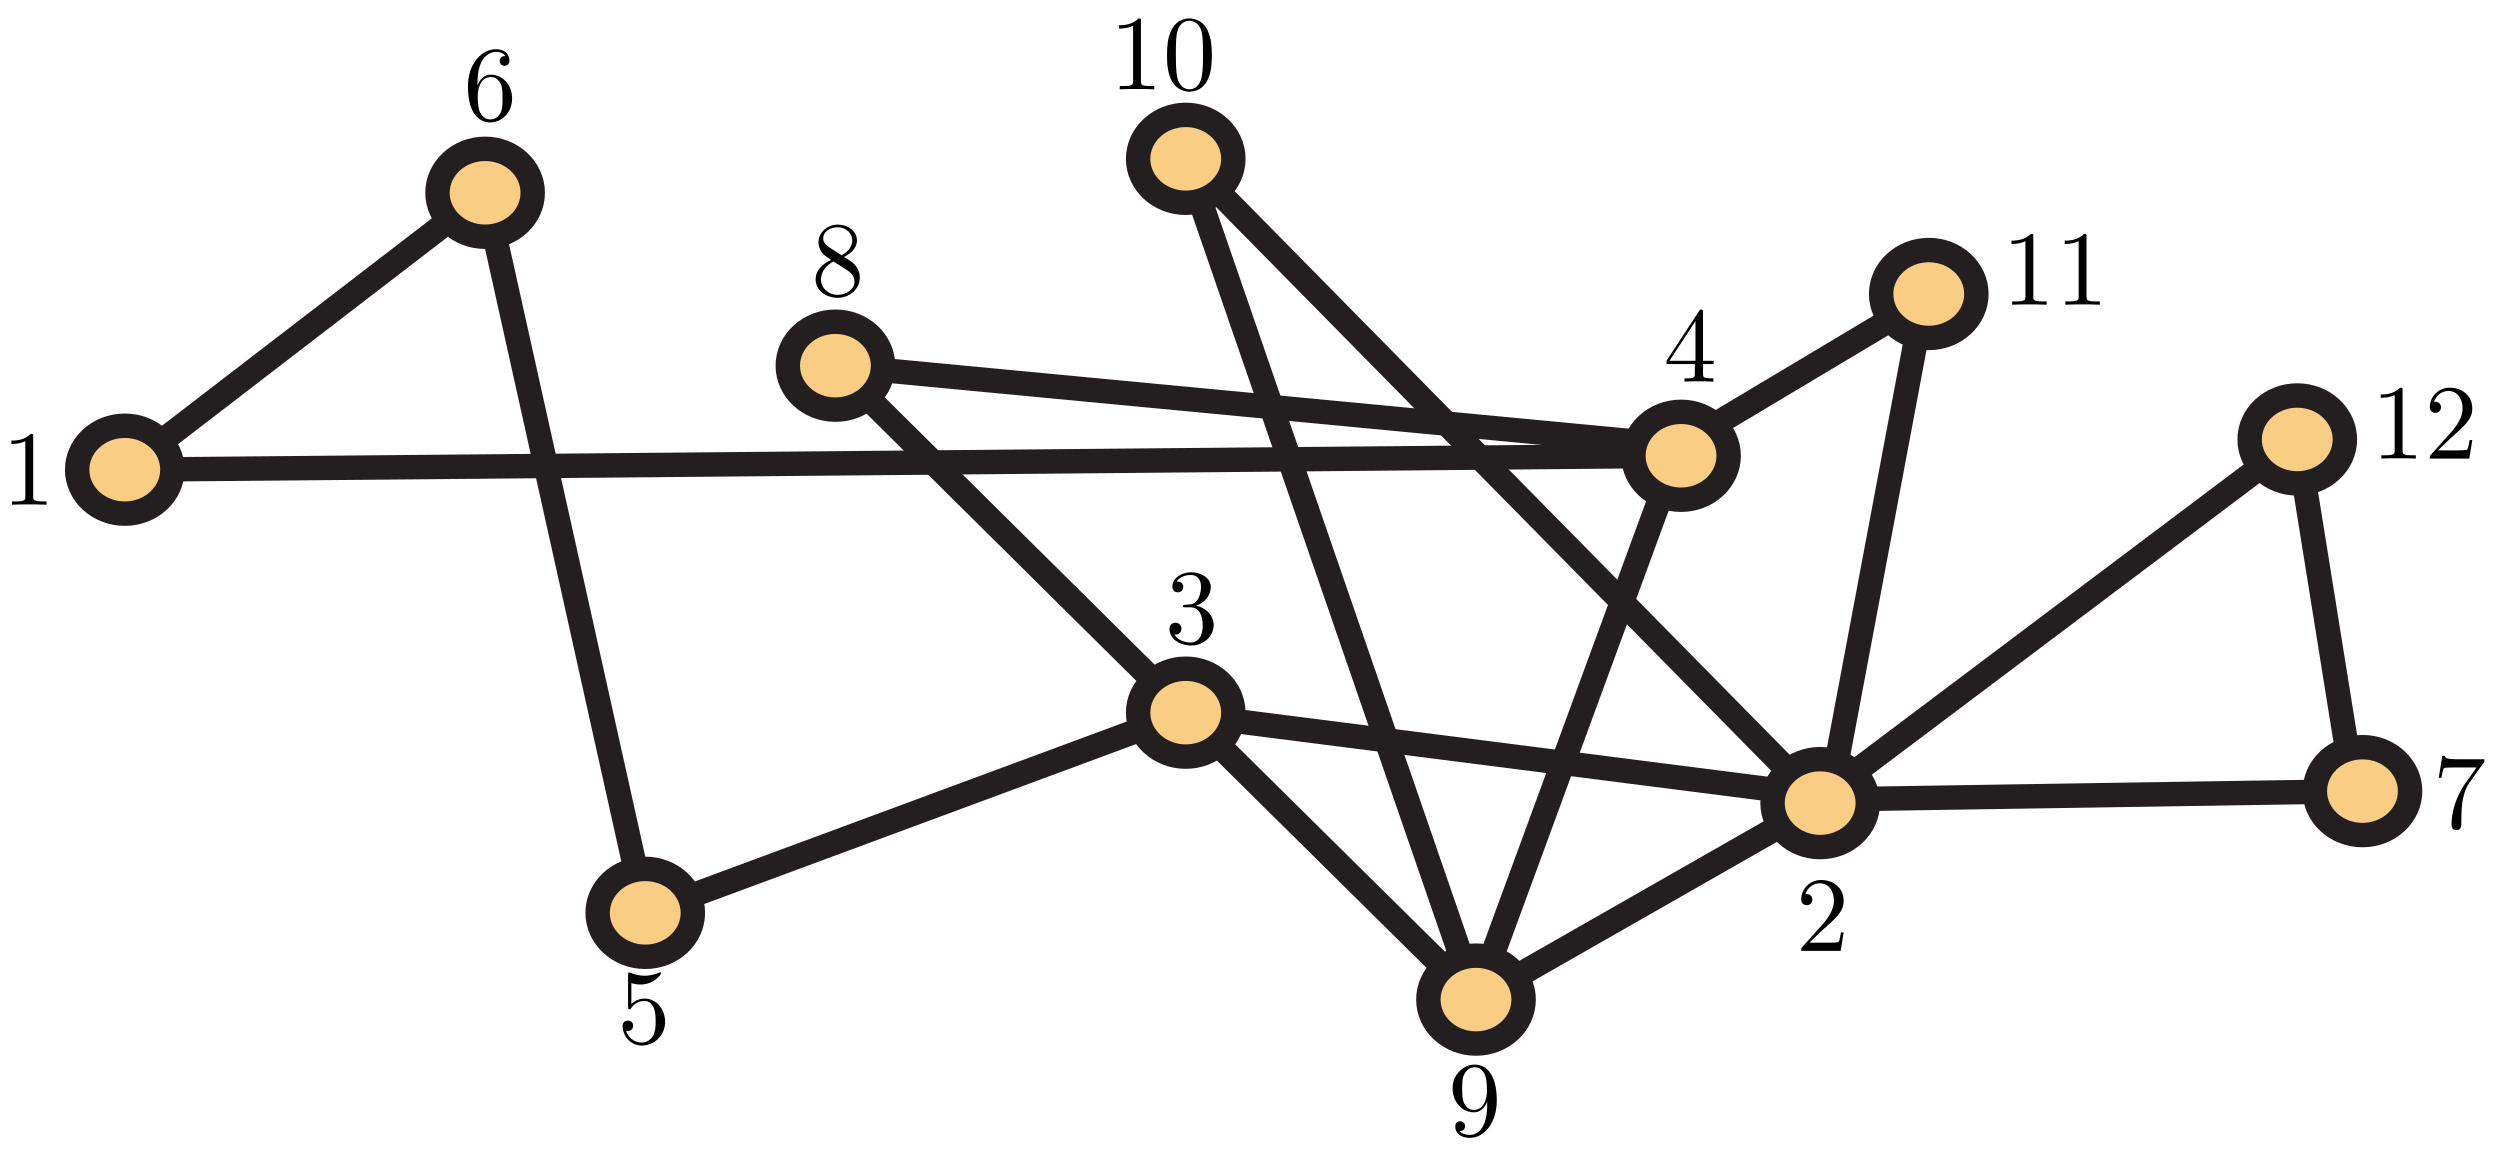
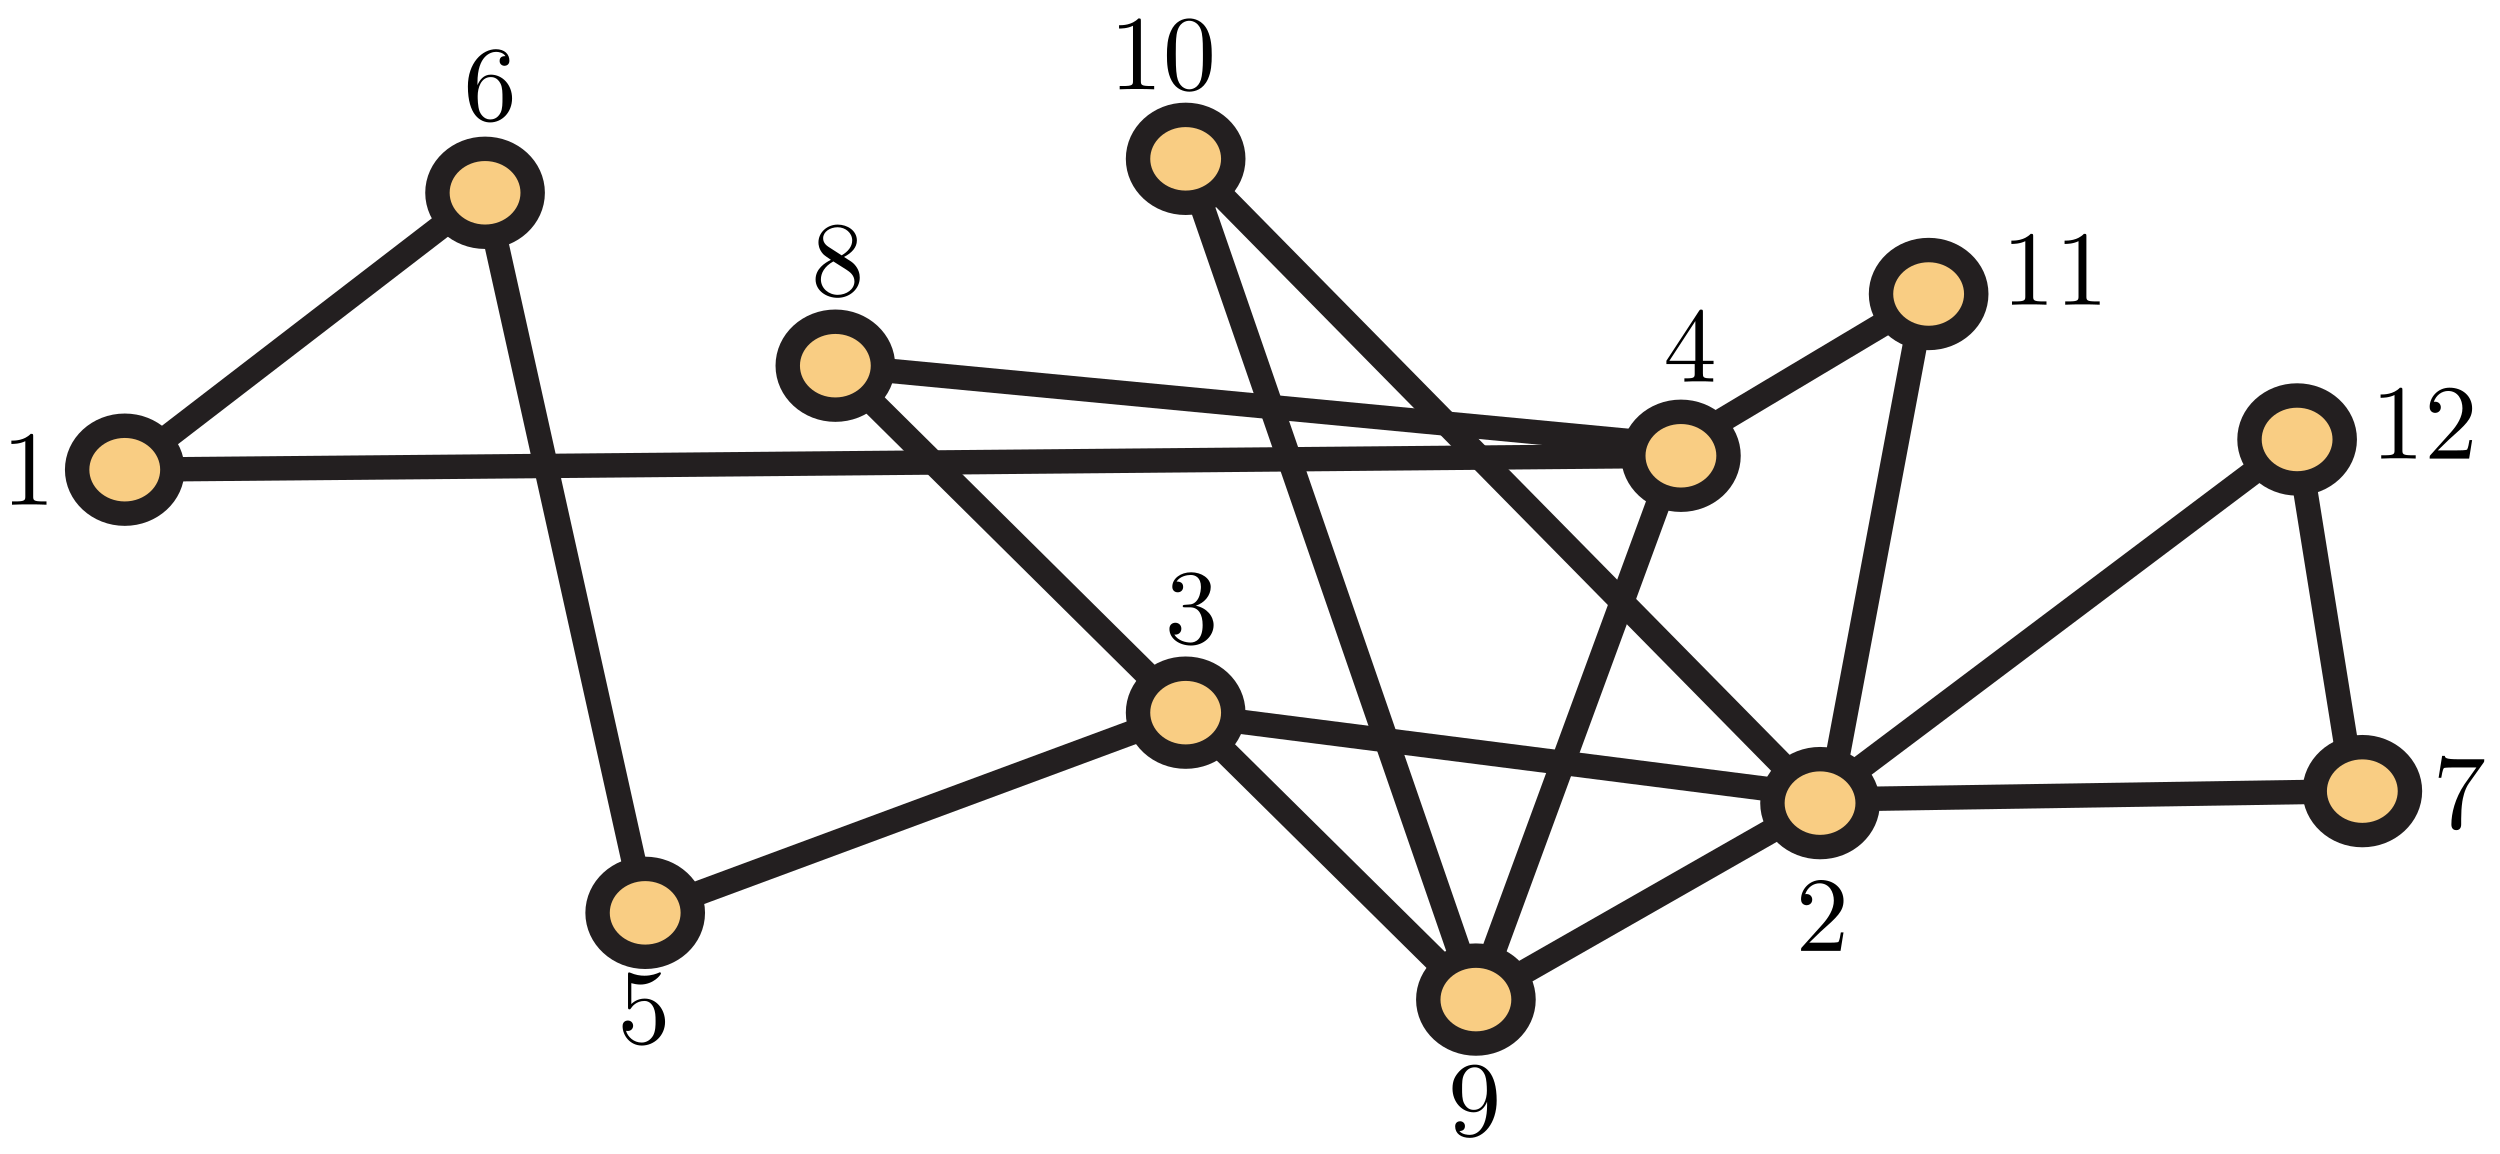
- <svg xmlns="http://www.w3.org/2000/svg" xmlns:xlink="http://www.w3.org/1999/xlink" version="1.1" width="234pt" height="108pt" viewBox="0 0 234 108">
+ <svg xmlns="http://www.w3.org/2000/svg" xmlns:xlink="http://www.w3.org/1999/xlink" version="1.1" width="234" height="108" viewBox="0 0 234 108">
  <defs>
    <clipPath id="clip_1">
-       <path transform="matrix(.5714743,0,0,-.5714686,-17.10336,103.404)" d="M0 0H504V180H0Z" />
+       <path transform="matrix(.57144,0,0,-.5714686,-17.10334,103.404)" d="M0 0H504V180H0Z" />
    </clipPath>
    <clipPath id="clip_2">
-       <path transform="matrix(.5714743,0,0,-.5714686,-17.10336,103.404)" d="M0 180H504V0H0Z" />
+       <path transform="matrix(.57144,0,0,-.5714686,-17.10334,103.404)" d="M0 180H504V0H0Z" />
    </clipPath>
    <path id="font_3_2" d="M.294 .64C.294 .664 .294 .666 .271 .666 .209 .602 .121 .602 .089 .602V.571C.109 .571 .168 .571 .22 .597V.079C.22 .043 .217 .031 .127 .031H.095V0C.13 .003 .217 .003 .257 .003 .297 .003 .384 .003 .419 0V.031H.387C.297 .031 .294 .042 .294 .079V.64Z" />
    <path id="font_3_3" d="M.127 .077 .233 .18C.389 .318 .449 .372 .449 .472 .449 .586 .359 .666 .237 .666 .124 .666 .05 .574 .05 .485 .05 .429 .1 .429 .103 .429 .12 .429 .155 .441 .155 .482 .155 .508 .137 .534 .102 .534 .094 .534 .092 .534 .089 .533 .112 .598 .166 .635 .224 .635 .315 .635 .358 .554 .358 .472 .358 .392 .308 .313 .253 .251L.061 .037C.05 .026 .05 .024 .05 0H.421L.449 .174H.424C.419 .144 .412 .1 .402 .085 .395 .077 .329 .077 .307 .077H.127Z" />
    <path id="font_3_4" d="M.29 .352C.372 .379 .43 .449 .43 .528 .43 .61 .342 .666 .246 .666 .145 .666 .069 .606 .069 .53 .069 .497 .091 .478 .12 .478 .151 .478 .171 .5 .171 .529 .171 .579 .124 .579 .109 .579 .14 .628 .206 .641 .242 .641 .283 .641 .338 .619 .338 .529 .338 .517 .336 .459 .31 .415 .28 .367 .246 .364 .221 .363 .213 .362 .189 .36 .182 .36 .174 .359 .167 .358 .167 .348 .167 .337 .174 .337 .191 .337H.235C.317 .337 .354 .269 .354 .17 .354 .034 .285 .006 .241 .006 .198 .006 .123 .022 .088 .081 .123 .076 .154 .098 .154 .136 .154 .172 .127 .192 .098 .192 .074 .192 .042 .178 .042 .134 .042 .043 .135-.022 .244-.022 .366-.022 .457 .068 .457 .17 .457 .253 .394 .331 .29 .352Z" />
    <path id="font_3_5" d="M.294 .165V.078C.294 .042 .292 .031 .218 .031H.197V0C.238 .003 .29 .003 .332 .003 .374 .003 .427 .003 .468 0V.031H.447C.373 .031 .371 .042 .371 .078V.165H.471V.196H.371V.651C.371 .671 .371 .677 .355 .677 .346 .677 .343 .677 .335 .665L.028 .196V.165H.294M.3 .196H.056L.3 .569V.196Z" />
    <path id="font_3_6" d="M.449 .2C.449 .319 .367 .419 .259 .419 .211 .419 .168 .403 .132 .368V.564C.152 .558 .185 .551 .217 .551 .34 .551 .41 .642 .41 .655 .41 .661 .407 .666 .4 .666 .399 .666 .397 .666 .392 .663 .372 .654 .323 .634 .256 .634 .216 .634 .17 .641 .123 .662 .115 .665 .113 .665 .111 .665 .101 .665 .101 .657 .101 .641V.344C.101 .326 .101 .318 .115 .318 .122 .318 .124 .321 .128 .327 .139 .343 .176 .397 .257 .397 .309 .397 .334 .351 .342 .333 .358 .296 .36 .257 .36 .207 .36 .172 .36 .112 .336 .07 .312 .031 .275 .006 .229 .006 .156 .006 .099 .058 .082 .117 .085 .116 .088 .115 .099 .115 .132 .115 .149 .14 .149 .164 .149 .188 .132 .213 .099 .213 .085 .213 .05 .206 .05 .16 .05 .074 .119-.022 .231-.022 .347-.022 .449 .073 .449 .2Z" />
    <path id="font_3_7" d="M.132 .328V.352C.132 .605 .256 .641 .307 .641 .331 .641 .373 .635 .395 .601 .38 .601 .34 .601 .34 .556 .34 .525 .364 .51 .386 .51 .402 .51 .432 .519 .432 .558 .432 .618 .388 .666 .305 .666 .177 .666 .042 .537 .042 .316 .042 .049 .158-.022 .251-.022 .362-.022 .457 .072 .457 .204 .457 .331 .368 .427 .257 .427 .189 .427 .152 .376 .132 .328M.251 .006C.188 .006 .158 .066 .152 .081 .134 .128 .134 .208 .134 .226 .134 .304 .166 .404 .256 .404 .272 .404 .318 .404 .349 .342 .367 .305 .367 .254 .367 .205 .367 .157 .367 .107 .35 .071 .32 .011 .274 .006 .251 .006Z" />
    <path id="font_4_100" d="M.485 .644H.242C.12 .644 .118 .657 .114 .676H.089L.056 .47H.081C.084 .486 .093 .549 .106 .561 .113 .567 .191 .567 .204 .567H.411L.299 .409C.209 .274 .176 .135 .176 .033 .176 .023 .176-.022 .222-.022 .268-.022 .268 .023 .268 .033V.084C.268 .139 .271 .194 .279 .248 .283 .271 .297 .357 .341 .419L.476 .609C.485 .621 .485 .623 .485 .644Z" />
    <path id="font_3_8" d="M.163 .457C.117 .487 .113 .521 .113 .538 .113 .599 .178 .641 .249 .641 .322 .641 .386 .589 .386 .517 .386 .46 .347 .412 .287 .377L.163 .457M.309 .362C.381 .399 .43 .451 .43 .517 .43 .609 .341 .666 .25 .666 .15 .666 .069 .592 .069 .499 .069 .481 .071 .436 .113 .389 .124 .377 .161 .352 .186 .335 .128 .306 .042 .25 .042 .151 .042 .045 .144-.022 .249-.022 .362-.022 .457 .061 .457 .168 .457 .204 .446 .249 .408 .291 .389 .312 .373 .322 .309 .362M.209 .32 .332 .242C.36 .223 .407 .193 .407 .132 .407 .058 .332 .006 .25 .006 .164 .006 .092 .068 .092 .151 .092 .209 .124 .273 .209 .32Z" />
    <path id="font_3_9" d="M.367 .318V.286C.367 .052 .263 .006 .205 .006 .188 .006 .134 .008 .107 .042 .151 .042 .159 .071 .159 .088 .159 .119 .135 .134 .113 .134 .097 .134 .067 .125 .067 .086 .067 .019 .121-.022 .206-.022 .335-.022 .457 .114 .457 .329 .457 .598 .342 .666 .253 .666 .198 .666 .149 .648 .106 .603 .065 .558 .042 .516 .042 .441 .042 .316 .13 .218 .242 .218 .303 .218 .344 .26 .367 .318M.243 .241C.227 .241 .181 .241 .15 .304 .132 .341 .132 .391 .132 .44 .132 .494 .132 .541 .153 .578 .18 .628 .218 .641 .253 .641 .299 .641 .332 .607 .349 .562 .361 .53 .365 .467 .365 .421 .365 .338 .331 .241 .243 .241Z" />
    <path id="font_3_1" d="M.46 .32C.46 .4 .455 .48 .42 .554 .374 .65 .292 .666 .25 .666 .19 .666 .117 .64 .076 .547 .044 .478 .039 .4 .039 .32 .039 .245 .043 .155 .084 .079 .127-.002 .2-.022 .249-.022 .303-.022 .379-.001 .423 .094 .455 .163 .46 .241 .46 .32M.249-0C.21-0 .151 .025 .133 .121 .122 .181 .122 .273 .122 .332 .122 .396 .122 .462 .13 .516 .149 .635 .224 .644 .249 .644 .282 .644 .348 .626 .367 .527 .377 .471 .377 .395 .377 .332 .377 .257 .377 .189 .366 .125 .351 .03 .294-0 .249-0Z" />
  </defs>
  <g clip-path="url(#clip_1)">
-     <g id="layer_1" data-name="Layer 1">
-       <path transform="matrix(.5714743,0,0,-.5714686,11.67934,43.96403)" stroke-width="4" stroke-linecap="butt" stroke-miterlimit="4" stroke-linejoin="miter" fill="none" stroke="#231f20" d="M0 0 59.017 45.356" />
-       <path transform="matrix(.5714743,0,0,-.5714686,45.40581,18.0445)" stroke-width="4" stroke-linecap="butt" stroke-miterlimit="4" stroke-linejoin="miter" fill="none" stroke="#231f20" d="M0 0 26.229-117.937" />
-       <path transform="matrix(.5714743,0,0,-.5714686,60.39529,85.44184)" stroke-width="4" stroke-linecap="butt" stroke-miterlimit="4" stroke-linejoin="miter" fill="none" stroke="#231f20" d="M0 0 88.525 32.787" />
-       <path transform="matrix(.5714743,0,0,-.5714686,170.6304,74.51194)" stroke-width="4" stroke-linecap="butt" stroke-miterlimit="4" stroke-linejoin="miter" fill="none" stroke="#231f20" d="M0 0-102.732 13.114" />
-       <path transform="matrix(.5714743,0,0,-.5714686,170.3681,75.17101)" stroke-width="4" stroke-linecap="butt" stroke-miterlimit="4" stroke-linejoin="miter" fill="none" stroke="#231f20" d="M0 0-103.912 105.525" />
-       <path transform="matrix(.5714743,0,0,-.5714686,221.1288,74.04819)" stroke-width="4" stroke-linecap="butt" stroke-miterlimit="4" stroke-linejoin="miter" fill="none" stroke="#231f20" d="M0 0-87.271-1.358" />
-       <path transform="matrix(.5714743,0,0,-.5714686,171.2555,74.82447)" stroke-width="4" stroke-linecap="butt" stroke-miterlimit="4" stroke-linejoin="miter" fill="none" stroke="#231f20" d="M0 0 15.3 81.421" />
-       <path transform="matrix(.5714743,0,0,-.5714686,110.985,66.70499)" stroke-width="4" stroke-linecap="butt" stroke-miterlimit="4" stroke-linejoin="miter" fill="none" stroke="#231f20" d="M0 0 47.541-46.995" />
-       <path transform="matrix(.5714743,0,0,-.5714686,138.1535,93.56127)" stroke-width="4" stroke-linecap="butt" stroke-miterlimit="4" stroke-linejoin="miter" fill="none" stroke="#231f20" d="M0 0-47.541 137.706" />
-       <path transform="matrix(.5714743,0,0,-.5714686,11.67934,43.96403)" stroke-width="4" stroke-linecap="butt" stroke-miterlimit="4" stroke-linejoin="miter" fill="none" stroke="#231f20" d="M0 0 254.894 2.281" />
-       <path transform="matrix(.5714743,0,0,-.5714686,78.19557,34.22844)" stroke-width="4" stroke-linecap="butt" stroke-miterlimit="4" stroke-linejoin="miter" fill="none" stroke="#231f20" d="M0 0 57.377-56.83" />
-       <path transform="matrix(.5714743,0,0,-.5714686,78.19557,34.22844)" stroke-width="4" stroke-linecap="butt" stroke-miterlimit="4" stroke-linejoin="miter" fill="none" stroke="#231f20" d="M0 0 138.251-13.114" />
-       <path transform="matrix(.5714743,0,0,-.5714686,220.2834,73.88744)" stroke-width="4" stroke-linecap="butt" stroke-miterlimit="4" stroke-linejoin="miter" fill="none" stroke="#231f20" d="M0 0-9.202 57.317" />
-       <path transform="matrix(.5714743,0,0,-.5714686,215.0246,41.13264)" stroke-width="4" stroke-linecap="butt" stroke-miterlimit="4" stroke-linejoin="miter" fill="none" stroke="#231f20" d="M0 0-77.684-58.41" />
-       <path transform="matrix(.5714743,0,0,-.5714686,170.3681,75.17101)" stroke-width="4" stroke-linecap="butt" stroke-miterlimit="4" stroke-linejoin="miter" fill="none" stroke="#231f20" d="M0 0-56.371-32.181" />
-       <path transform="matrix(.5714743,0,0,-.5714686,138.1535,93.56127)" stroke-width="4" stroke-linecap="butt" stroke-miterlimit="4" stroke-linejoin="miter" fill="none" stroke="#231f20" d="M0 0 33.333 90.711" />
-       <path transform="matrix(.5714743,0,0,-.5714686,157.2024,41.72279)" stroke-width="4" stroke-linecap="butt" stroke-miterlimit="4" stroke-linejoin="miter" fill="none" stroke="#231f20" d="M0 0 42.077 25.137" />
+     <g>
+       <path transform="matrix(.57144,0,0,-.5714686,11.67764,43.96403)" stroke-width="4" stroke-linecap="butt" stroke-miterlimit="4" stroke-linejoin="miter" fill="none" stroke="#231f20" d="M0 0 59.017 45.356" />
+       <path transform="matrix(.57144,0,0,-.5714686,45.40209,18.0445)" stroke-width="4" stroke-linecap="butt" stroke-miterlimit="4" stroke-linejoin="miter" fill="none" stroke="#231f20" d="M0 0 26.229-117.937" />
+       <path transform="matrix(.57144,0,0,-.5714686,60.39067,85.44184)" stroke-width="4" stroke-linecap="butt" stroke-miterlimit="4" stroke-linejoin="miter" fill="none" stroke="#231f20" d="M0 0 88.525 32.787" />
+       <path transform="matrix(.57144,0,0,-.5714686,170.6192,74.51194)" stroke-width="4" stroke-linecap="butt" stroke-miterlimit="4" stroke-linejoin="miter" fill="none" stroke="#231f20" d="M0 0-102.732 13.114" />
+       <path transform="matrix(.57144,0,0,-.5714686,170.3569,75.17101)" stroke-width="4" stroke-linecap="butt" stroke-miterlimit="4" stroke-linejoin="miter" fill="none" stroke="#231f20" d="M0 0-103.912 105.525" />
+       <path transform="matrix(.57144,0,0,-.5714686,221.1146,74.04819)" stroke-width="4" stroke-linecap="butt" stroke-miterlimit="4" stroke-linejoin="miter" fill="none" stroke="#231f20" d="M0 0-87.271-1.358" />
+       <path transform="matrix(.57144,0,0,-.5714686,171.2442,74.82447)" stroke-width="4" stroke-linecap="butt" stroke-miterlimit="4" stroke-linejoin="miter" fill="none" stroke="#231f20" d="M0 0 15.3 81.421" />
+       <path transform="matrix(.57144,0,0,-.5714686,110.9773,66.70499)" stroke-width="4" stroke-linecap="butt" stroke-miterlimit="4" stroke-linejoin="miter" fill="none" stroke="#231f20" d="M0 0 47.541-46.995" />
+       <path transform="matrix(.57144,0,0,-.5714686,138.1442,93.56127)" stroke-width="4" stroke-linecap="butt" stroke-miterlimit="4" stroke-linejoin="miter" fill="none" stroke="#231f20" d="M0 0-47.541 137.706" />
+       <path transform="matrix(.57144,0,0,-.5714686,11.67764,43.96403)" stroke-width="4" stroke-linecap="butt" stroke-miterlimit="4" stroke-linejoin="miter" fill="none" stroke="#231f20" d="M0 0 254.894 2.281" />
+       <path transform="matrix(.57144,0,0,-.5714686,78.18988,34.22844)" stroke-width="4" stroke-linecap="butt" stroke-miterlimit="4" stroke-linejoin="miter" fill="none" stroke="#231f20" d="M0 0 57.377-56.83" />
+       <path transform="matrix(.57144,0,0,-.5714686,78.18988,34.22844)" stroke-width="4" stroke-linecap="butt" stroke-miterlimit="4" stroke-linejoin="miter" fill="none" stroke="#231f20" d="M0 0 138.251-13.114" />
+       <path transform="matrix(.57144,0,0,-.5714686,220.2692,73.88744)" stroke-width="4" stroke-linecap="butt" stroke-miterlimit="4" stroke-linejoin="miter" fill="none" stroke="#231f20" d="M0 0-9.202 57.317" />
+       <path transform="matrix(.57144,0,0,-.5714686,215.0107,41.13264)" stroke-width="4" stroke-linecap="butt" stroke-miterlimit="4" stroke-linejoin="miter" fill="none" stroke="#231f20" d="M0 0-77.684-58.41" />
+       <path transform="matrix(.57144,0,0,-.5714686,170.3569,75.17101)" stroke-width="4" stroke-linecap="butt" stroke-miterlimit="4" stroke-linejoin="miter" fill="none" stroke="#231f20" d="M0 0-56.371-32.181" />
+       <path transform="matrix(.57144,0,0,-.5714686,138.1442,93.56127)" stroke-width="4" stroke-linecap="butt" stroke-miterlimit="4" stroke-linejoin="miter" fill="none" stroke="#231f20" d="M0 0 33.333 90.711" />
+       <path transform="matrix(.57144,0,0,-.5714686,157.192,41.72279)" stroke-width="4" stroke-linecap="butt" stroke-miterlimit="4" stroke-linejoin="miter" fill="none" stroke="#231f20" d="M0 0 42.077 25.137" />
      <g clip-path="url(#clip_2)">
-         <path transform="matrix(.5714743,0,0,-.5714686,49.86319,18.0445)" d="M0 0C0 3.977-3.492 7.2-7.799 7.2-12.107 7.2-15.6 3.977-15.6 0-15.6-3.976-12.107-7.2-7.799-7.2-3.492-7.2 0-3.976 0 0" fill="#f9cd83" />
-         <path transform="matrix(.5714743,0,0,-.5714686,49.86319,18.0445)" stroke-width="4" stroke-linecap="butt" stroke-miterlimit="4" stroke-linejoin="miter" fill="none" stroke="#231f20" d="M0 0C0 3.977-3.492 7.2-7.799 7.2-12.107 7.2-15.6 3.977-15.6 0-15.6-3.976-12.107-7.2-7.799-7.2-3.492-7.2 0-3.976 0 0Z" />
-         <path transform="matrix(.5714743,0,0,-.5714686,142.6108,93.56127)" d="M0 0C0 3.977-3.492 7.2-7.799 7.2-12.107 7.2-15.6 3.977-15.6 0-15.6-3.976-12.107-7.2-7.799-7.2-3.492-7.2 0-3.976 0 0" fill="#f9cd83" />
-         <path transform="matrix(.5714743,0,0,-.5714686,142.6108,93.56127)" stroke-width="4" stroke-linecap="butt" stroke-miterlimit="4" stroke-linejoin="miter" fill="none" stroke="#231f20" d="M0 0C0 3.977-3.492 7.2-7.799 7.2-12.107 7.2-15.6 3.977-15.6 0-15.6-3.976-12.107-7.2-7.799-7.2-3.492-7.2 0-3.976 0 0Z" />
-         <path transform="matrix(.5714743,0,0,-.5714686,82.65296,34.22844)" d="M0 0C0 3.977-3.492 7.2-7.799 7.2-12.107 7.2-15.6 3.977-15.6 0-15.6-3.976-12.107-7.2-7.799-7.2-3.492-7.2 0-3.976 0 0" fill="#f9cd83" />
-         <path transform="matrix(.5714743,0,0,-.5714686,82.65296,34.22844)" stroke-width="4" stroke-linecap="butt" stroke-miterlimit="4" stroke-linejoin="miter" fill="none" stroke="#231f20" d="M0 0C0 3.977-3.492 7.2-7.799 7.2-12.107 7.2-15.6 3.977-15.6 0-15.6-3.976-12.107-7.2-7.799-7.2-3.492-7.2 0-3.976 0 0Z" />
-         <path transform="matrix(.5714743,0,0,-.5714686,115.4424,14.86685)" d="M0 0C0 3.977-3.492 7.2-7.799 7.2-12.107 7.2-15.6 3.977-15.6 0-15.6-3.976-12.107-7.2-7.799-7.2-3.492-7.2 0-3.976 0 0" fill="#f9cd83" />
-         <path transform="matrix(.5714743,0,0,-.5714686,115.4424,14.86685)" stroke-width="4" stroke-linecap="butt" stroke-miterlimit="4" stroke-linejoin="miter" fill="none" stroke="#231f20" d="M0 0C0 3.977-3.492 7.2-7.799 7.2-12.107 7.2-15.6 3.977-15.6 0-15.6-3.976-12.107-7.2-7.799-7.2-3.492-7.2 0-3.976 0 0Z" />
-         <path transform="matrix(.5714743,0,0,-.5714686,64.85268,85.44184)" d="M0 0C0 3.977-3.492 7.2-7.799 7.2-12.107 7.2-15.6 3.977-15.6 0-15.6-3.976-12.107-7.2-7.799-7.2-3.492-7.2 0-3.976 0 0" fill="#f9cd83" />
-         <path transform="matrix(.5714743,0,0,-.5714686,64.85268,85.44184)" stroke-width="4" stroke-linecap="butt" stroke-miterlimit="4" stroke-linejoin="miter" fill="none" stroke="#231f20" d="M0 0C0 3.977-3.492 7.2-7.799 7.2-12.107 7.2-15.6 3.977-15.6 0-15.6-3.976-12.107-7.2-7.799-7.2-3.492-7.2 0-3.976 0 0Z" />
-         <path transform="matrix(.5714743,0,0,-.5714686,16.13672,43.96403)" d="M0 0C0 3.977-3.492 7.2-7.799 7.2-12.107 7.2-15.6 3.977-15.6 0-15.6-3.976-12.107-7.2-7.799-7.2-3.492-7.2 0-3.976 0 0" fill="#f9cd83" />
-         <path transform="matrix(.5714743,0,0,-.5714686,16.13672,43.96403)" stroke-width="4" stroke-linecap="butt" stroke-miterlimit="4" stroke-linejoin="miter" fill="none" stroke="#231f20" d="M0 0C0 3.977-3.492 7.2-7.799 7.2-12.107 7.2-15.6 3.977-15.6 0-15.6-3.976-12.107-7.2-7.799-7.2-3.492-7.2 0-3.976 0 0Z" />
-         <path transform="matrix(.5714743,0,0,-.5714686,184.9898,27.51894)" d="M0 0C0 3.977-3.492 7.2-7.799 7.2-12.107 7.2-15.6 3.977-15.6 0-15.6-3.976-12.107-7.2-7.799-7.2-3.492-7.2 0-3.976 0 0" fill="#f9cd83" />
-         <path transform="matrix(.5714743,0,0,-.5714686,184.9898,27.51894)" stroke-width="4" stroke-linecap="butt" stroke-miterlimit="4" stroke-linejoin="miter" fill="none" stroke="#231f20" d="M0 0C0 3.977-3.492 7.2-7.799 7.2-12.107 7.2-15.6 3.977-15.6 0-15.6-3.976-12.107-7.2-7.799-7.2-3.492-7.2 0-3.976 0 0Z" />
-         <path transform="matrix(.5714743,0,0,-.5714686,225.5863,74.04928)" d="M0 0C0 3.977-3.492 7.201-7.799 7.201-12.107 7.201-15.6 3.977-15.6 0-15.6-3.975-12.107-7.199-7.799-7.199-3.492-7.199 0-3.975 0 0" fill="#f9cd83" />
-         <path transform="matrix(.5714743,0,0,-.5714686,225.5863,74.04928)" stroke-width="4" stroke-linecap="butt" stroke-miterlimit="4" stroke-linejoin="miter" fill="none" stroke="#231f20" d="M0 0C0 3.977-3.492 7.201-7.799 7.201-12.107 7.201-15.6 3.977-15.6 0-15.6-3.975-12.107-7.199-7.799-7.199-3.492-7.199 0-3.975 0 0Z" />
-         <path transform="matrix(.5714743,0,0,-.5714686,115.4421,66.70557)" d="M0 0C0 3.977-3.492 7.201-7.799 7.201-12.107 7.201-15.6 3.977-15.6 0-15.6-3.975-12.107-7.199-7.799-7.199-3.492-7.199 0-3.975 0 0" fill="#f9cd83" />
-         <path transform="matrix(.5714743,0,0,-.5714686,115.4421,66.70557)" stroke-width="4" stroke-linecap="butt" stroke-miterlimit="4" stroke-linejoin="miter" fill="none" stroke="#231f20" d="M0 0C0 3.977-3.492 7.201-7.799 7.201-12.107 7.201-15.6 3.977-15.6 0-15.6-3.975-12.107-7.199-7.799-7.199-3.492-7.199 0-3.975 0 0Z" />
-         <path transform="matrix(.5714743,0,0,-.5714686,219.4814,41.13264)" d="M0 0C0 3.977-3.492 7.2-7.799 7.2-12.107 7.2-15.6 3.977-15.6 0-15.6-3.976-12.107-7.2-7.799-7.2-3.492-7.2 0-3.976 0 0" fill="#f9cd83" />
-         <path transform="matrix(.5714743,0,0,-.5714686,219.4814,41.13264)" stroke-width="4" stroke-linecap="butt" stroke-miterlimit="4" stroke-linejoin="miter" fill="none" stroke="#231f20" d="M0 0C0 3.977-3.492 7.2-7.799 7.2-12.107 7.2-15.6 3.977-15.6 0-15.6-3.976-12.107-7.2-7.799-7.2-3.492-7.2 0-3.976 0 0Z" />
-         <path transform="matrix(.5714743,0,0,-.5714686,174.8255,75.17101)" d="M0 0C0 3.977-3.492 7.199-7.799 7.199-12.107 7.199-15.6 3.977-15.6 0-15.6-3.977-12.107-7.201-7.799-7.201-3.492-7.201 0-3.977 0 0" fill="#f9cd83" />
-         <path transform="matrix(.5714743,0,0,-.5714686,174.8255,75.17101)" stroke-width="4" stroke-linecap="butt" stroke-miterlimit="4" stroke-linejoin="miter" fill="none" stroke="#231f20" d="M0 0C0 3.977-3.492 7.199-7.799 7.199-12.107 7.199-15.6 3.977-15.6 0-15.6-3.977-12.107-7.201-7.799-7.201-3.492-7.201 0-3.977 0 0Z" />
-         <path transform="matrix(.5714743,0,0,-.5714686,161.8021,42.66011)" d="M0 0C0 3.977-3.492 7.2-7.799 7.2-12.107 7.2-15.6 3.977-15.6 0-15.6-3.977-12.107-7.201-7.799-7.201-3.492-7.201 0-3.977 0 0" fill="#f9cd83" />
-         <path transform="matrix(.5714743,0,0,-.5714686,161.8021,42.66011)" stroke-width="4" stroke-linecap="butt" stroke-miterlimit="4" stroke-linejoin="miter" fill="none" stroke="#231f20" d="M0 0C0 3.977-3.492 7.2-7.799 7.2-12.107 7.2-15.6 3.977-15.6 0-15.6-3.977-12.107-7.201-7.799-7.201-3.492-7.201 0-3.977 0 0Z" />
+         <path transform="matrix(.57144,0,0,-.5714686,49.85921,18.0445)" d="M0 0C0 3.977-3.492 7.2-7.799 7.2-12.107 7.2-15.6 3.977-15.6 0-15.6-3.976-12.107-7.2-7.799-7.2-3.492-7.2 0-3.976 0 0" fill="#f9cd83" />
+         <path transform="matrix(.57144,0,0,-.5714686,49.85921,18.0445)" stroke-width="4" stroke-linecap="butt" stroke-miterlimit="4" stroke-linejoin="miter" fill="none" stroke="#231f20" d="M0 0C0 3.977-3.492 7.2-7.799 7.2-12.107 7.2-15.6 3.977-15.6 0-15.6-3.976-12.107-7.2-7.799-7.2-3.492-7.2 0-3.976 0 0Z" />
+         <path transform="matrix(.57144,0,0,-.5714686,142.6013,93.56127)" d="M0 0C0 3.977-3.492 7.2-7.799 7.2-12.107 7.2-15.6 3.977-15.6 0-15.6-3.976-12.107-7.2-7.799-7.2-3.492-7.2 0-3.976 0 0" fill="#f9cd83" />
+         <path transform="matrix(.57144,0,0,-.5714686,142.6013,93.56127)" stroke-width="4" stroke-linecap="butt" stroke-miterlimit="4" stroke-linejoin="miter" fill="none" stroke="#231f20" d="M0 0C0 3.977-3.492 7.2-7.799 7.2-12.107 7.2-15.6 3.977-15.6 0-15.6-3.976-12.107-7.2-7.799-7.2-3.492-7.2 0-3.976 0 0Z" />
+         <path transform="matrix(.57144,0,0,-.5714686,82.647,34.22844)" d="M0 0C0 3.977-3.492 7.2-7.799 7.2-12.107 7.2-15.6 3.977-15.6 0-15.6-3.976-12.107-7.2-7.799-7.2-3.492-7.2 0-3.976 0 0" fill="#f9cd83" />
+         <path transform="matrix(.57144,0,0,-.5714686,82.647,34.22844)" stroke-width="4" stroke-linecap="butt" stroke-miterlimit="4" stroke-linejoin="miter" fill="none" stroke="#231f20" d="M0 0C0 3.977-3.492 7.2-7.799 7.2-12.107 7.2-15.6 3.977-15.6 0-15.6-3.976-12.107-7.2-7.799-7.2-3.492-7.2 0-3.976 0 0Z" />
+         <path transform="matrix(.57144,0,0,-.5714686,115.4344,14.86685)" d="M0 0C0 3.977-3.492 7.2-7.799 7.2-12.107 7.2-15.6 3.977-15.6 0-15.6-3.976-12.107-7.2-7.799-7.2-3.492-7.2 0-3.976 0 0" fill="#f9cd83" />
+         <path transform="matrix(.57144,0,0,-.5714686,115.4344,14.86685)" stroke-width="4" stroke-linecap="butt" stroke-miterlimit="4" stroke-linejoin="miter" fill="none" stroke="#231f20" d="M0 0C0 3.977-3.492 7.2-7.799 7.2-12.107 7.2-15.6 3.977-15.6 0-15.6-3.976-12.107-7.2-7.799-7.2-3.492-7.2 0-3.976 0 0Z" />
+         <path transform="matrix(.57144,0,0,-.5714686,64.84779,85.44184)" d="M0 0C0 3.977-3.492 7.2-7.799 7.2-12.107 7.2-15.6 3.977-15.6 0-15.6-3.976-12.107-7.2-7.799-7.2-3.492-7.2 0-3.976 0 0" fill="#f9cd83" />
+         <path transform="matrix(.57144,0,0,-.5714686,64.84779,85.44184)" stroke-width="4" stroke-linecap="butt" stroke-miterlimit="4" stroke-linejoin="miter" fill="none" stroke="#231f20" d="M0 0C0 3.977-3.492 7.2-7.799 7.2-12.107 7.2-15.6 3.977-15.6 0-15.6-3.976-12.107-7.2-7.799-7.2-3.492-7.2 0-3.976 0 0Z" />
+         <path transform="matrix(.57144,0,0,-.5714686,16.13476,43.96403)" d="M0 0C0 3.977-3.492 7.2-7.799 7.2-12.107 7.2-15.6 3.977-15.6 0-15.6-3.976-12.107-7.2-7.799-7.2-3.492-7.2 0-3.976 0 0" fill="#f9cd83" />
+         <path transform="matrix(.57144,0,0,-.5714686,16.13476,43.96403)" stroke-width="4" stroke-linecap="butt" stroke-miterlimit="4" stroke-linejoin="miter" fill="none" stroke="#231f20" d="M0 0C0 3.977-3.492 7.2-7.799 7.2-12.107 7.2-15.6 3.977-15.6 0-15.6-3.976-12.107-7.2-7.799-7.2-3.492-7.2 0-3.976 0 0Z" />
+         <path transform="matrix(.57144,0,0,-.5714686,184.9777,27.51894)" d="M0 0C0 3.977-3.492 7.2-7.799 7.2-12.107 7.2-15.6 3.977-15.6 0-15.6-3.976-12.107-7.2-7.799-7.2-3.492-7.2 0-3.976 0 0" fill="#f9cd83" />
+         <path transform="matrix(.57144,0,0,-.5714686,184.9777,27.51894)" stroke-width="4" stroke-linecap="butt" stroke-miterlimit="4" stroke-linejoin="miter" fill="none" stroke="#231f20" d="M0 0C0 3.977-3.492 7.2-7.799 7.2-12.107 7.2-15.6 3.977-15.6 0-15.6-3.976-12.107-7.2-7.799-7.2-3.492-7.2 0-3.976 0 0Z" />
+         <path transform="matrix(.57144,0,0,-.5714686,225.5718,74.04928)" d="M0 0C0 3.977-3.492 7.201-7.799 7.201-12.107 7.201-15.6 3.977-15.6 0-15.6-3.975-12.107-7.199-7.799-7.199-3.492-7.199 0-3.975 0 0" fill="#f9cd83" />
+         <path transform="matrix(.57144,0,0,-.5714686,225.5718,74.04928)" stroke-width="4" stroke-linecap="butt" stroke-miterlimit="4" stroke-linejoin="miter" fill="none" stroke="#231f20" d="M0 0C0 3.977-3.492 7.201-7.799 7.201-12.107 7.201-15.6 3.977-15.6 0-15.6-3.975-12.107-7.199-7.799-7.199-3.492-7.199 0-3.975 0 0Z" />
+         <path transform="matrix(.57144,0,0,-.5714686,115.4342,66.70557)" d="M0 0C0 3.977-3.492 7.201-7.799 7.201-12.107 7.201-15.6 3.977-15.6 0-15.6-3.975-12.107-7.199-7.799-7.199-3.492-7.199 0-3.975 0 0" fill="#f9cd83" />
+         <path transform="matrix(.57144,0,0,-.5714686,115.4342,66.70557)" stroke-width="4" stroke-linecap="butt" stroke-miterlimit="4" stroke-linejoin="miter" fill="none" stroke="#231f20" d="M0 0C0 3.977-3.492 7.201-7.799 7.201-12.107 7.201-15.6 3.977-15.6 0-15.6-3.975-12.107-7.199-7.799-7.199-3.492-7.199 0-3.975 0 0Z" />
+         <path transform="matrix(.57144,0,0,-.5714686,219.4672,41.13264)" d="M0 0C0 3.977-3.492 7.2-7.799 7.2-12.107 7.2-15.6 3.977-15.6 0-15.6-3.976-12.107-7.2-7.799-7.2-3.492-7.2 0-3.976 0 0" fill="#f9cd83" />
+         <path transform="matrix(.57144,0,0,-.5714686,219.4672,41.13264)" stroke-width="4" stroke-linecap="butt" stroke-miterlimit="4" stroke-linejoin="miter" fill="none" stroke="#231f20" d="M0 0C0 3.977-3.492 7.2-7.799 7.2-12.107 7.2-15.6 3.977-15.6 0-15.6-3.976-12.107-7.2-7.799-7.2-3.492-7.2 0-3.976 0 0Z" />
+         <path transform="matrix(.57144,0,0,-.5714686,174.814,75.17101)" d="M0 0C0 3.977-3.492 7.199-7.799 7.199-12.107 7.199-15.6 3.977-15.6 0-15.6-3.977-12.107-7.201-7.799-7.201-3.492-7.201 0-3.977 0 0" fill="#f9cd83" />
+         <path transform="matrix(.57144,0,0,-.5714686,174.814,75.17101)" stroke-width="4" stroke-linecap="butt" stroke-miterlimit="4" stroke-linejoin="miter" fill="none" stroke="#231f20" d="M0 0C0 3.977-3.492 7.199-7.799 7.199-12.107 7.199-15.6 3.977-15.6 0-15.6-3.977-12.107-7.201-7.799-7.201-3.492-7.201 0-3.977 0 0Z" />
+         <path transform="matrix(.57144,0,0,-.5714686,161.7914,42.66011)" d="M0 0C0 3.977-3.492 7.2-7.799 7.2-12.107 7.2-15.6 3.977-15.6 0-15.6-3.977-12.107-7.201-7.799-7.201-3.492-7.201 0-3.977 0 0" fill="#f9cd83" />
+         <path transform="matrix(.57144,0,0,-.5714686,161.7914,42.66011)" stroke-width="4" stroke-linecap="butt" stroke-miterlimit="4" stroke-linejoin="miter" fill="none" stroke="#231f20" d="M0 0C0 3.977-3.492 7.2-7.799 7.2-12.107 7.2-15.6 3.977-15.6 0-15.6-3.977-12.107-7.201-7.799-7.201-3.492-7.201 0-3.977 0 0Z" />
      </g>
    </g>
  </g>
-   <use data-text="1" xlink:href="#font_3_2" transform="matrix(9.963197,0,0,-9.963098,.178009,47.24151)" />
-   <use data-text="2" xlink:href="#font_3_3" transform="matrix(9.963197,0,0,-9.963098,168.0911,89.00359)" />
-   <use data-text="3" xlink:href="#font_3_4" transform="matrix(9.963197,0,0,-9.963098,109.0475,60.20216)" />
-   <use data-text="4" xlink:href="#font_3_5" transform="matrix(9.963197,0,0,-9.963098,155.7064,35.72193)" />
-   <use data-text="5" xlink:href="#font_3_6" transform="matrix(9.963197,0,0,-9.963098,57.78048,97.64403)" />
-   <use data-text="6" xlink:href="#font_3_7" transform="matrix(9.963197,0,0,-9.963098,43.37962,11.24071)" />
-   <use data-text="7" xlink:href="#font_4_100" transform="matrix(9.963197,0,0,-9.963098,227.7107,77.48302)" />
-   <use data-text="8" xlink:href="#font_3_8" transform="matrix(9.963197,0,0,-9.963098,75.92559,27.65752)" />
-   <use data-text="9" xlink:href="#font_3_9" transform="matrix(9.963197,0,0,-9.963098,135.5452,106.2845)" />
-   <use data-text="1" xlink:href="#font_3_2" transform="matrix(9.963197,0,0,-9.963098,103.8633,8.360567)" />
-   <use data-text="0" xlink:href="#font_3_1" transform="matrix(9.963197,0,0,-9.963098,108.8449,8.360567)" />
-   <use data-text="1" xlink:href="#font_3_2" transform="matrix(9.963197,0,0,-9.963098,187.3883,28.52157)" />
-   <use data-text="1" xlink:href="#font_3_2" transform="matrix(9.963197,0,0,-9.963098,192.3699,28.52157)" />
-   <use data-text="1" xlink:href="#font_3_2" transform="matrix(9.963197,0,0,-9.963098,221.9503,42.9223)" />
-   <use data-text="2" xlink:href="#font_3_3" transform="matrix(9.963197,0,0,-9.963098,226.9319,42.9223)" />
+   <use data-text="1" xlink:href="#font_3_2" transform="matrix(9.9626,0,0,-9.963098,.177002,47.24151)" />
+   <use data-text="2" xlink:href="#font_3_3" transform="matrix(9.9626,0,0,-9.963098,168.08,89.00359)" />
+   <use data-text="3" xlink:href="#font_3_4" transform="matrix(9.9626,0,0,-9.963098,109.04,60.20216)" />
+   <use data-text="4" xlink:href="#font_3_5" transform="matrix(9.9626,0,0,-9.963098,155.696,35.72193)" />
+   <use data-text="5" xlink:href="#font_3_6" transform="matrix(9.9626,0,0,-9.963098,57.77602,97.64403)" />
+   <use data-text="6" xlink:href="#font_3_7" transform="matrix(9.9626,0,0,-9.963098,43.37602,11.24071)" />
+   <use data-text="7" xlink:href="#font_4_100" transform="matrix(9.9626,0,0,-9.963098,227.6961,77.48302)" />
+   <use data-text="8" xlink:href="#font_3_8" transform="matrix(9.9626,0,0,-9.963098,75.92005,27.65752)" />
+   <use data-text="9" xlink:href="#font_3_9" transform="matrix(9.9626,0,0,-9.963098,135.536,106.2845)" />
+   <use data-text="1" xlink:href="#font_3_2" transform="matrix(9.9626,0,0,-9.963098,103.856,8.360567)" />
+   <use data-text="0" xlink:href="#font_3_1" transform="matrix(9.9626,0,0,-9.963098,108.8373,8.360567)" />
+   <use data-text="1" xlink:href="#font_3_2" transform="matrix(9.9626,0,0,-9.963098,187.376,28.52157)" />
+   <use data-text="1" xlink:href="#font_3_2" transform="matrix(9.9626,0,0,-9.963098,192.3573,28.52157)" />
+   <use data-text="1" xlink:href="#font_3_2" transform="matrix(9.9626,0,0,-9.963098,221.936,42.9223)" />
+   <use data-text="2" xlink:href="#font_3_3" transform="matrix(9.9626,0,0,-9.963098,226.9173,42.9223)" />
</svg>
